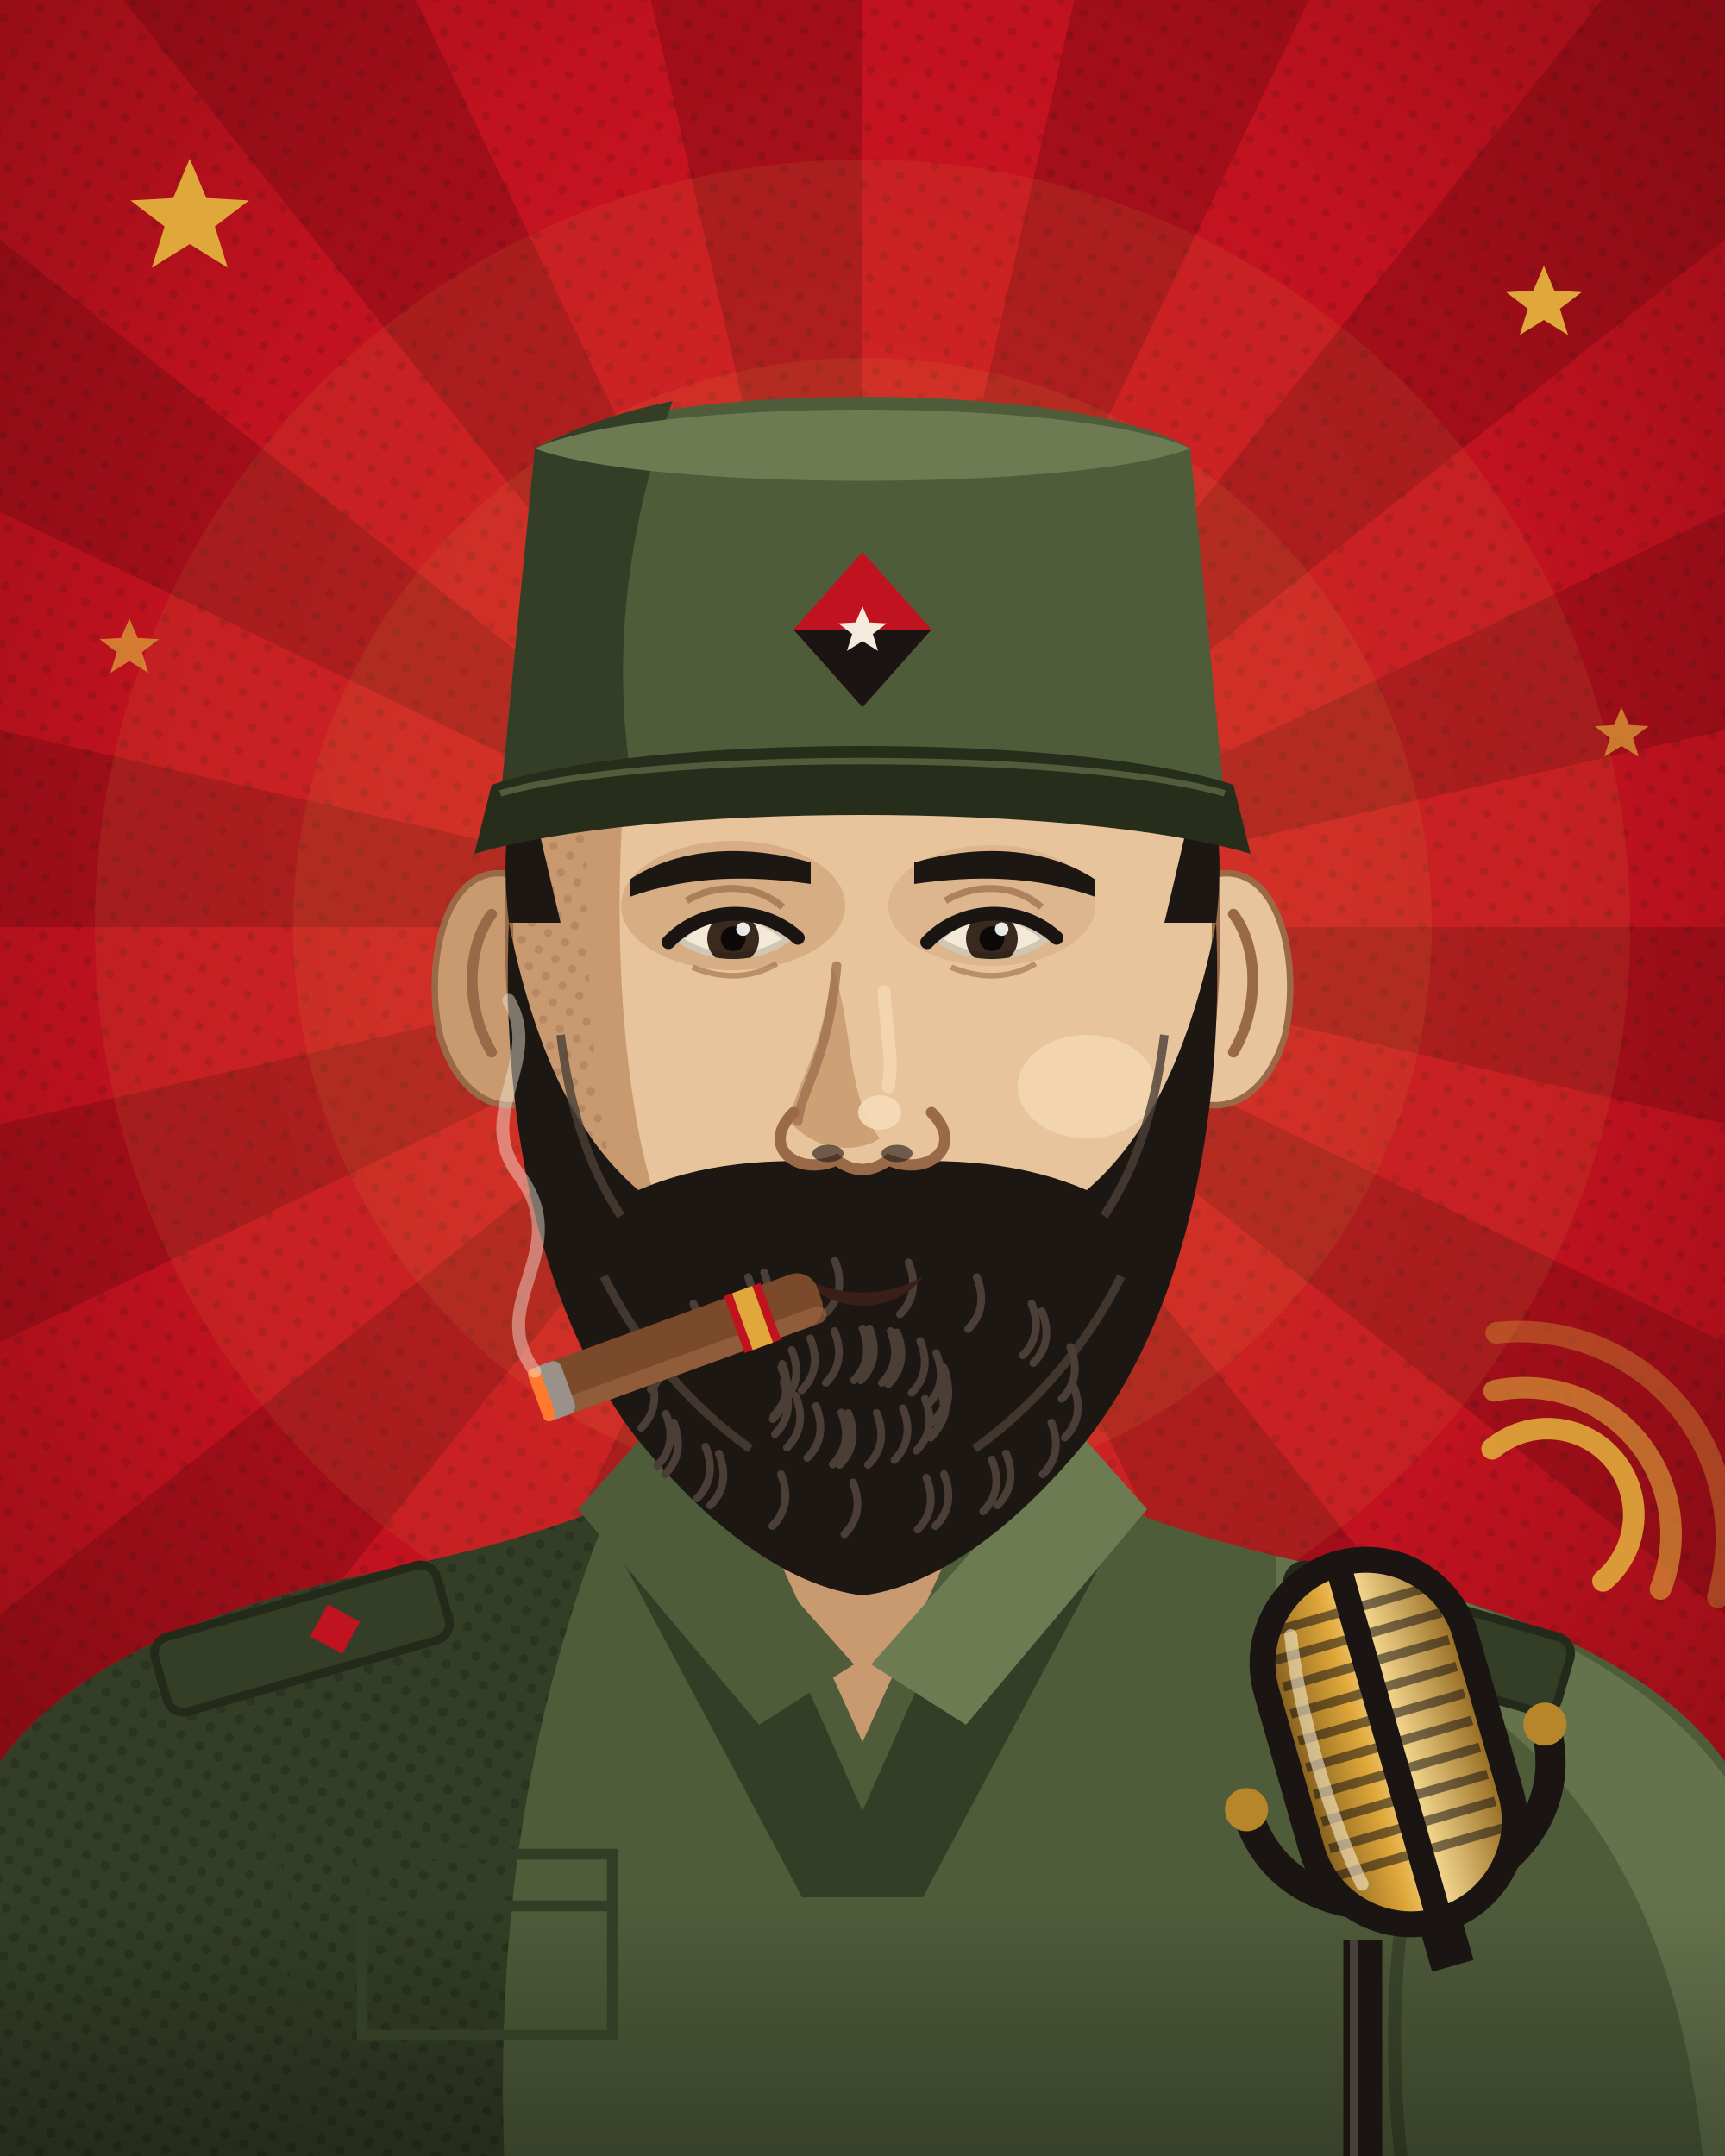
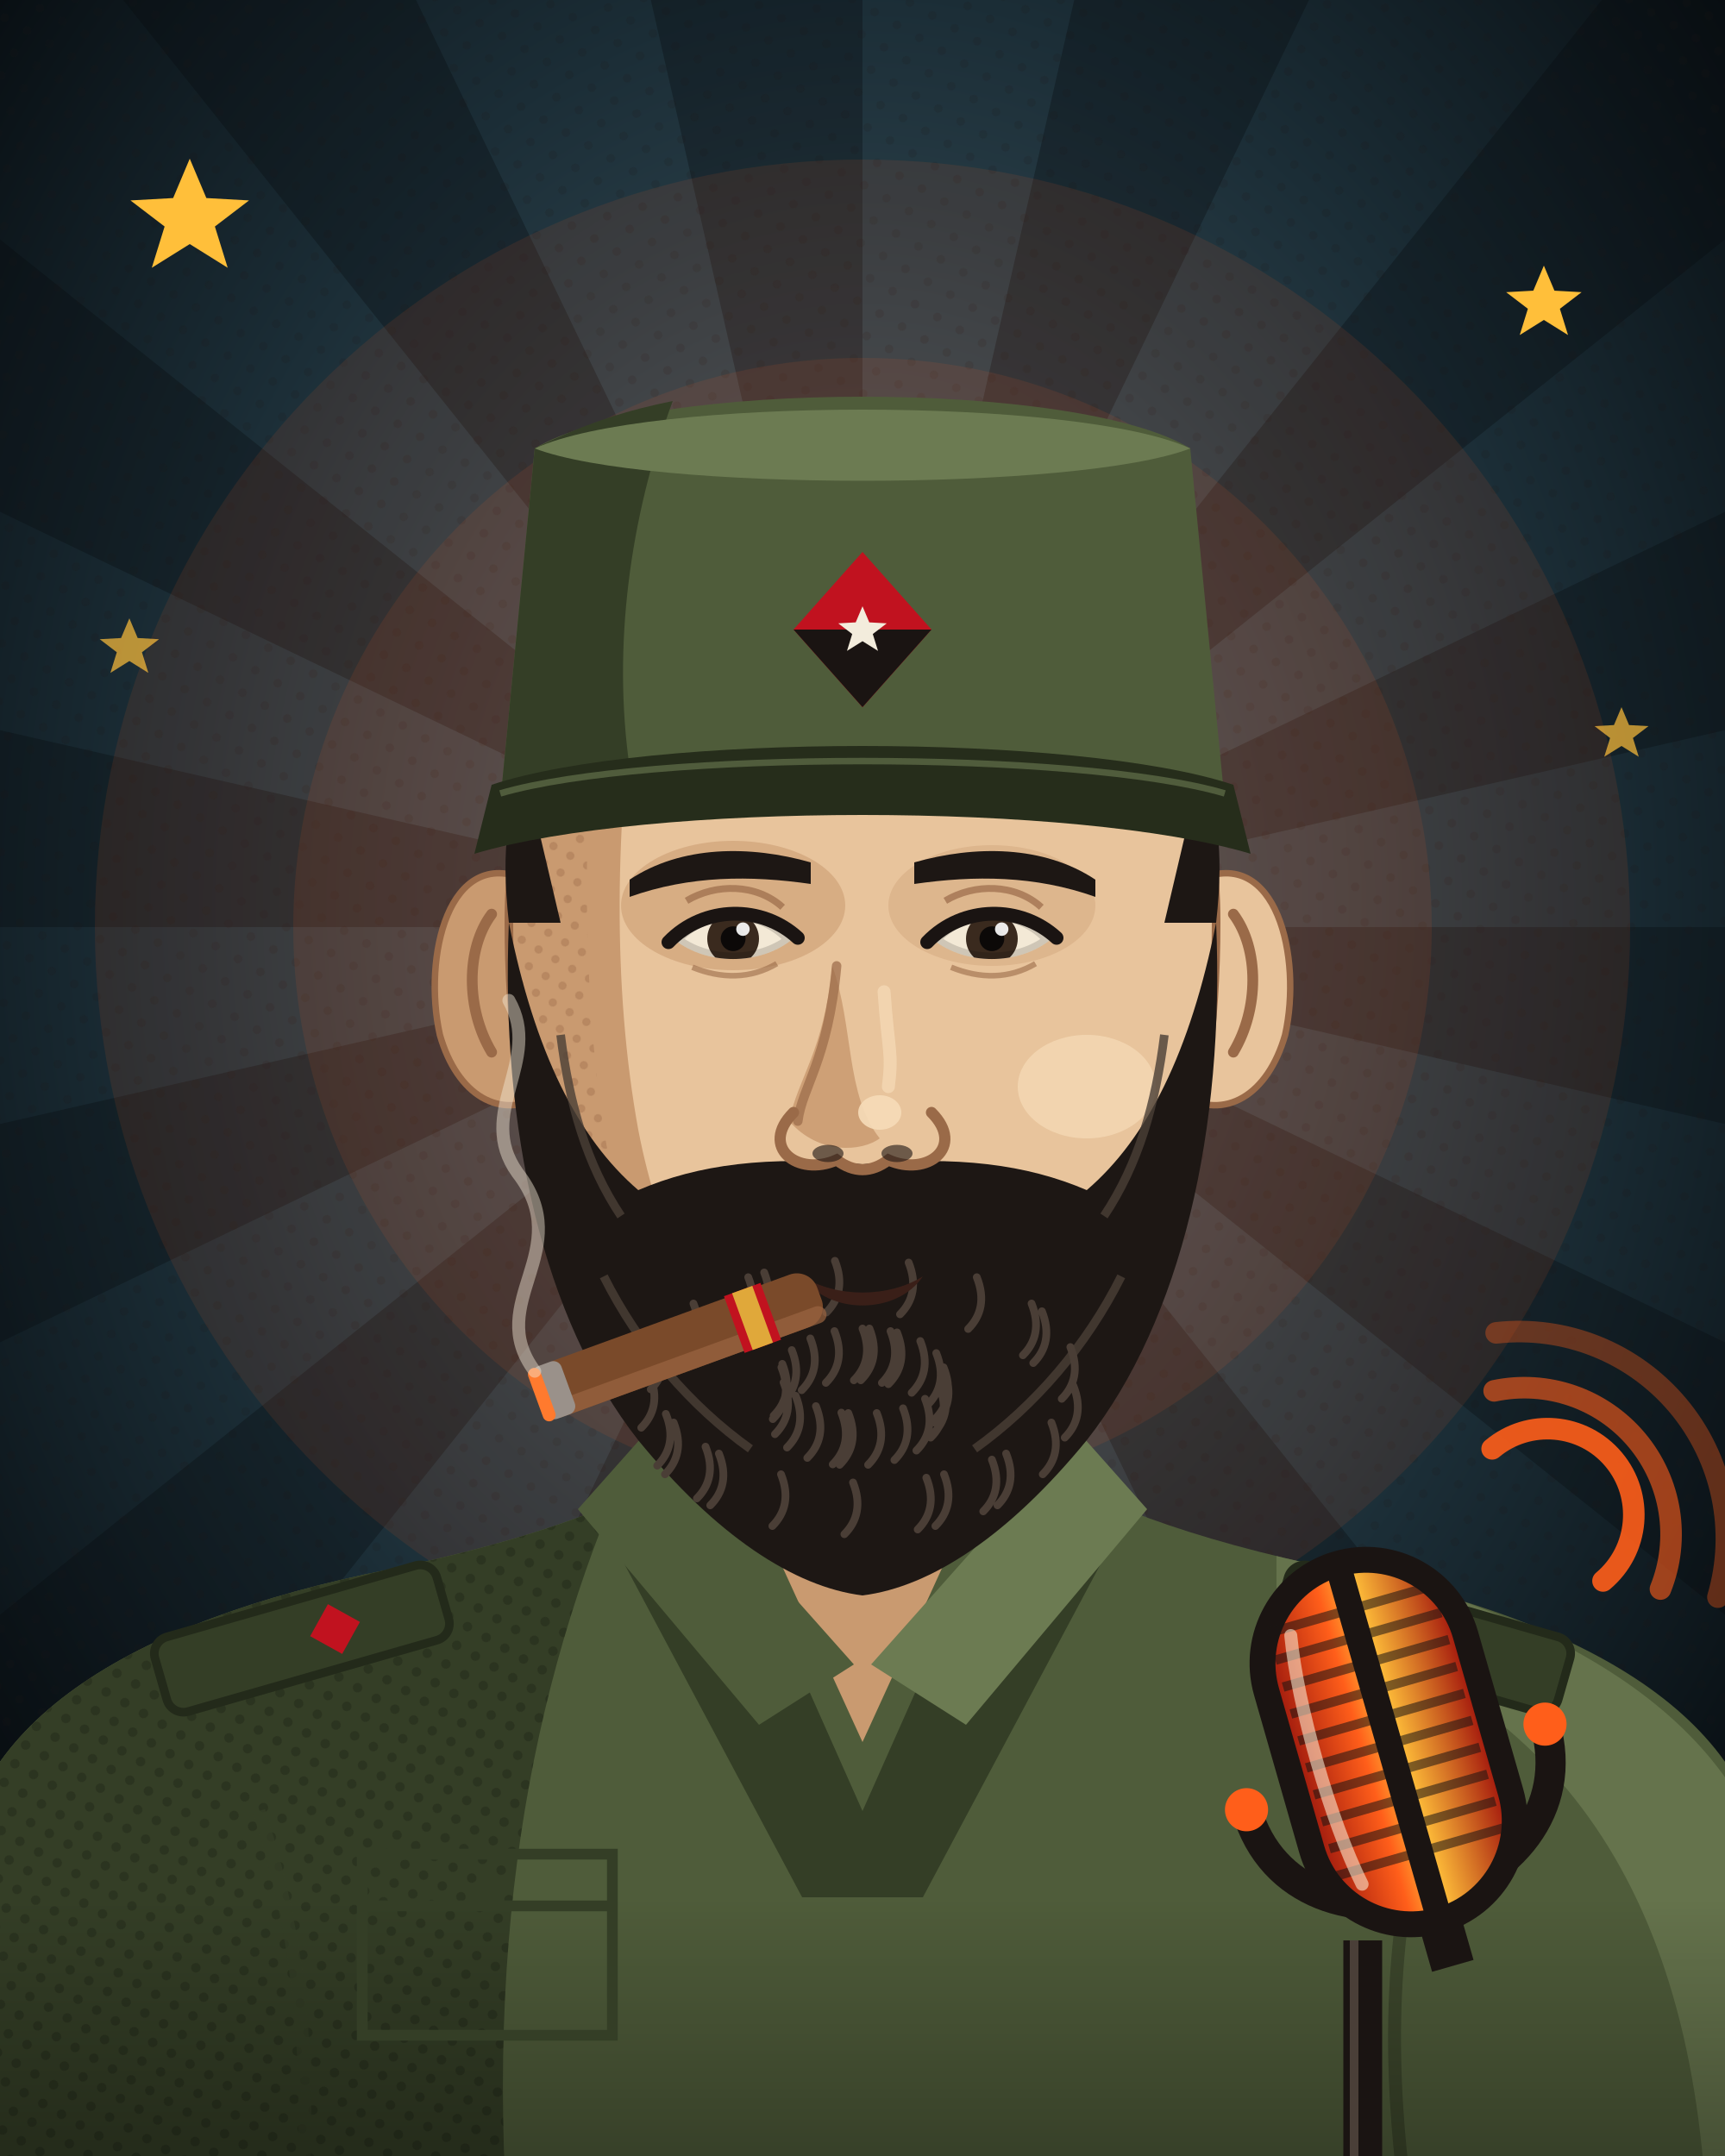
<svg xmlns="http://www.w3.org/2000/svg" viewBox="0 0 400 500" width="400" height="500" role="img" aria-label="Caricature of a bearded comandante with cap and cigar">
  <defs>
    <radialGradient id="csbg" cx="50%" cy="42%" r="70%">
-       <stop offset="0" stop-color="#dc1824" />
-       <stop offset=".6" stop-color="#c1121f" />
-       <stop offset="1" stop-color="#8f0d16" />
+       <stop offset="0" stop-color="#48636f" />
+       <stop offset=".6" stop-color="#1b2d36" />
+       <stop offset="1" stop-color="#05090c" />
    </radialGradient>
    <pattern id="csht" width="6" height="6" patternUnits="userSpaceOnUse" patternTransform="rotate(30)">
      <circle cx="3" cy="3" r="1" fill="#1a1412" opacity=".16" />
    </pattern>
    <pattern id="cshs" width="4.5" height="4.5" patternUnits="userSpaceOnUse" patternTransform="rotate(30)">
      <circle cx="2.25" cy="2.25" r=".95" fill="#9a6a48" opacity=".55" />
    </pattern>
    <pattern id="cshc" width="5" height="5" patternUnits="userSpaceOnUse" patternTransform="rotate(30)">
      <circle cx="2.5" cy="2.5" r="1.1" fill="#000" opacity=".28" />
    </pattern>
    <linearGradient id="csgrille" x1="0" y1="0" x2="1" y2="0">
-       <stop offset="0" stop-color="#8a6420" />
-       <stop offset=".35" stop-color="#e0a83a" />
-       <stop offset=".55" stop-color="#f6d991" />
-       <stop offset="1" stop-color="#9a7026" />
+       <stop offset="0" stop-color="#a8200f" />
+       <stop offset=".35" stop-color="#ff5e1a" />
+       <stop offset=".55" stop-color="#ffbf3a" />
+       <stop offset="1" stop-color="#a8200f" />
    </linearGradient>
    <linearGradient id="csshade" x1="0" y1="0" x2="0" y2="1">
      <stop offset="0" stop-color="#000" stop-opacity="0" />
      <stop offset="1" stop-color="#000" stop-opacity=".35" />
    </linearGradient>
  </defs>
  <rect width="400" height="500" fill="url(#csbg)" />
-   <path d="M200 215L900.0 215.0L882.4 370.8ZM200 215L830.7 518.7L747.3 651.4ZM200 215L636.4 762.3L503.7 845.7ZM200 215L355.8 897.4L200.0 915.0ZM200 215L44.2 897.4L-103.7 845.7ZM200 215L-236.4 762.3L-347.3 651.4ZM200 215L-430.7 518.7L-482.4 370.8ZM200 215L-500.0 215.0L-482.4 59.2ZM200 215L-430.7 -88.7L-347.3 -221.4ZM200 215L-236.4 -332.3L-103.7 -415.7ZM200 215L44.2 -467.4L200.0 -485.0ZM200 215L355.8 -467.4L503.7 -415.7ZM200 215L636.4 -332.3L747.3 -221.4ZM200 215L830.7 -88.7L882.4 59.2Z" fill="#5c070d" opacity=".32" />
+   <path d="M200 215L900.0 215.0L882.4 370.8ZM200 215L830.7 518.7L747.3 651.4ZM200 215L636.4 762.3L503.7 845.7ZM200 215L355.8 897.4L200.0 915.0ZM200 215L44.2 897.4L-103.7 845.7ZM200 215L-236.4 762.3L-347.3 651.4ZM200 215L-430.7 518.7L-482.4 370.8ZM200 215L-500.0 215.0L-482.4 59.2ZM200 215L-430.7 -88.7L-347.3 -221.4ZM200 215L-236.4 -332.3L-103.7 -415.7ZM200 215L44.2 -467.4L200.0 -485.0ZM200 215L355.8 -467.4L503.7 -415.7ZM200 215L636.4 -332.3L747.3 -221.4ZM200 215L830.7 -88.7L882.4 59.2Z" fill="#05090c" opacity=".32" />
  <rect width="400" height="500" fill="url(#csht)" opacity=".9" />
-   <circle cx="200" cy="215" r="178" fill="#e0a83a" opacity=".10" />
-   <circle cx="200" cy="215" r="132" fill="#e0a83a" opacity=".10" />
-   <path d="M0-12l3.5 8.3 9 .5-7.2 5.5 2.7 8.7L0 6l-8 5 2.7-8.7-7.2-5.5 9-.5z" transform="translate(44 50) scale(1.1)" fill="#e0a83a" opacity="1" />
-   <path d="M0-12l3.5 8.3 9 .5-7.2 5.5 2.7 8.7L0 6l-8 5 2.7-8.7-7.2-5.5 9-.5z" transform="translate(358 70) scale(0.7)" fill="#e0a83a" opacity="1" />
-   <path d="M0-12l3.5 8.3 9 .5-7.2 5.5 2.7 8.7L0 6l-8 5 2.7-8.7-7.2-5.5 9-.5z" transform="translate(30 150) scale(0.55)" fill="#e0a83a" opacity="0.7" />
-   <path d="M0-12l3.5 8.3 9 .5-7.2 5.5 2.7 8.7L0 6l-8 5 2.7-8.7-7.2-5.5 9-.5z" transform="translate(376 170) scale(0.5)" fill="#e0a83a" opacity="0.7" />
+   <circle cx="200" cy="215" r="178" fill="#ff5e1a" opacity=".10" />
+   <circle cx="200" cy="215" r="132" fill="#ff5e1a" opacity=".10" />
+   <path d="M0-12l3.5 8.3 9 .5-7.2 5.5 2.7 8.7L0 6l-8 5 2.7-8.7-7.2-5.5 9-.5z" transform="translate(44 50) scale(1.1)" fill="#ffbf3a" opacity="1" />
+   <path d="M0-12l3.5 8.3 9 .5-7.2 5.5 2.7 8.7L0 6l-8 5 2.7-8.7-7.2-5.5 9-.5z" transform="translate(358 70) scale(0.7)" fill="#ffbf3a" opacity="1" />
+   <path d="M0-12l3.5 8.3 9 .5-7.2 5.5 2.7 8.7L0 6l-8 5 2.7-8.7-7.2-5.5 9-.5z" transform="translate(30 150) scale(0.55)" fill="#ffbf3a" opacity="0.7" />
+   <path d="M0-12l3.5 8.3 9 .5-7.2 5.5 2.7 8.7L0 6l-8 5 2.7-8.7-7.2-5.5 9-.5z" transform="translate(376 170) scale(0.5)" fill="#ffbf3a" opacity="0.7" />
  <clipPath id="cssh">
    <path d="M-10 510V440C-10 400 30 376 90 364C124 357 148 348 162 338H238C252 348 276 357 310 364C370 376 410 400 410 440V510Z" />
  </clipPath>
  <path d="M-10 510V440C-10 400 30 376 90 364C124 357 148 348 162 338H238C252 348 276 357 310 364C370 376 410 400 410 440V510Z" fill="#4f5c3a" />
  <g clip-path="url(#cssh)">
    <path d="M-20 330H150C126 380 112 440 118 520H-20Z" fill="#343e26" />
    <path d="M-20 330H150C126 380 112 440 118 520H-20Z" fill="url(#cshc)" opacity=".6" />
    <path d="M296 360C360 372 404 398 412 440V520H396C394 440 362 392 296 374Z" fill="#6c7b52" opacity=".75" />
    <path d="M60 420C70 450 72 480 70 510M330 420C322 450 322 480 326 510" stroke="#343e26" stroke-width="3" fill="none" opacity=".7" />
    <rect y="440" width="400" height="70" fill="url(#csshade)" />
  </g>
  <g transform="translate(70 380) rotate(-16)">
    <rect x="-34" y="-9" width="68" height="18" rx="4" fill="#343e26" stroke="#232a1a" stroke-width="2" />
    <path d="M-6-6l6 6-6 6-6-6z" transform="translate(14 0)" fill="#c1121f" />
  </g>
  <g transform="translate(330 380) rotate(16)">
    <rect x="-34" y="-9" width="68" height="18" rx="4" fill="#343e26" stroke="#232a1a" stroke-width="2" />
    <path d="M-6-6l6 6-6 6-6-6z" transform="translate(-14 0)" fill="#c1121f" />
  </g>
  <path d="M84 430h58v42H84zM84 430h58v12H84z" fill="none" stroke="#343e26" stroke-width="2.5" />
  <circle cx="113" cy="438" r="2.5" fill="#343e26" />
  <path d="M168 290V354C182 366 218 366 232 354V290Z" fill="#e8c49c" />
  <path d="M168 290V354C174 358 180 362 188 364C182 340 180 316 182 290Z" fill="#c99a70" />
  <path d="M164 292C176 336 224 336 236 292V334C222 350 178 350 164 334Z" fill="#9a6a48" opacity=".55" />
  <path d="M160 330L200 420L240 330L262 350L214 440H186L138 350Z" fill="#343e26" />
  <path d="M168 334L200 404L232 334Z" fill="#c99a70" />
  <path d="M150 332L198 386L176 400L134 350Z" fill="#4f5c3a" />
  <path d="M250 332L202 386L224 400L266 350Z" fill="#6c7b52" />
  <path d="M122 204C104 196 98 222 102 240C106 254 116 260 126 254Z" fill="#c99a70" stroke="#9a6a48" stroke-width="1.5" />
  <path d="M114 212C108 220 108 234 114 244" stroke="#9a6a48" stroke-width="2.5" fill="none" stroke-linecap="round" />
  <path d="M278 204C296 196 302 222 298 240C294 254 284 260 274 254Z" fill="#e8c49c" stroke="#9a6a48" stroke-width="1.5" />
  <path d="M286 212C292 220 292 234 286 244" stroke="#9a6a48" stroke-width="2.5" fill="none" stroke-linecap="round" />
  <clipPath id="csface">
    <path d="M200 122C252 122 282 160 282 214C282 262 270 296 250 316C234 332 216 340 200 340C184 340 166 332 150 316C130 296 118 262 118 214C118 160 148 122 200 122Z" />
  </clipPath>
  <path d="M200 122C252 122 282 160 282 214C282 262 270 296 250 316C234 332 216 340 200 340C184 340 166 332 150 316C130 296 118 262 118 214C118 160 148 122 200 122Z" fill="#e8c49c" />
  <g clip-path="url(#csface)">
    <path d="M40 40H178C150 110 136 196 148 262C158 314 190 344 236 368H40Z" fill="#c99a70" />
    <path d="M40 40H160C140 110 130 196 140 262C148 310 172 338 206 360H40Z" fill="url(#cshs)" opacity=".7" />
    <ellipse cx="236" cy="168" rx="34" ry="22" fill="#f6dcb8" opacity=".85" />
    <ellipse cx="252" cy="252" rx="16" ry="12" fill="#f6dcb8" opacity=".7" />
    <ellipse cx="170" cy="210" rx="26" ry="15" fill="#c99a70" opacity=".55" />
    <ellipse cx="230" cy="210" rx="24" ry="14" fill="#c99a70" opacity=".35" />
    <path d="M150 340C170 324 230 324 260 340V380H150Z" fill="#9a6a48" opacity=".25" />
  </g>
  <path d="M200 122C252 122 282 160 282 214C282 262 270 296 250 316C234 332 216 340 200 340C184 340 166 332 150 316C130 296 118 262 118 214C118 160 148 122 200 122Z" fill="none" stroke="#9a6a48" stroke-width="2" />
  <path d="M118 214C116 262 126 306 148 334C166 356 184 368 200 370C216 368 234 356 252 334C274 306 284 262 282 214C276 244 266 264 252 276C238 270 222 268 200 270C178 268 162 270 148 276C134 264 124 244 118 214Z" fill="#1d1714" />
  <path d="M218.9 318.0c2 5 1 9-2 12M163.6 335.5c2 5 1 9-2 12M201.6 308.1c2 5 1 9-2 12M230.0 338.5c2 5 1 9-2 12M181.4 316.3c2 5 1 9-2 12M241.6 304.1c2 5 1 9-2 12M195.1 327.6c2 5 1 9-2 12M177.2 295.1c2 5 1 9-2 12M217.8 321.4c2 5 1 9-2 12M154.4 327.9c2 5 1 9-2 12M208.0 309.0c2 5 1 9-2 12M214.8 342.7c2 5 1 9-2 12M183.6 313.1c2 5 1 9-2 12M248.2 312.4c2 5 1 9-2 12M189.2 326.1c2 5 1 9-2 12M193.6 292.4c2 5 1 9-2 12M214.5 324.4c2 5 1 9-2 12M150.7 319.1c2 5 1 9-2 12M213.4 311.0c2 5 1 9-2 12M197.8 343.8c2 5 1 9-2 12M187.9 310.4c2 5 1 9-2 12M248.9 321.4c2 5 1 9-2 12M184.5 323.7c2 5 1 9-2 12M210.7 292.8c2 5 1 9-2 12M209.4 326.6c2 5 1 9-2 12M152.9 310.2c2 5 1 9-2 12M217.1 313.8c2 5 1 9-2 12M181.1 341.9c2 5 1 9-2 12M193.5 308.7c2 5 1 9-2 12M243.8 329.9c2 5 1 9-2 12M181.7 320.6c2 5 1 9-2 12M226.5 296.2c2 5 1 9-2 12M203.3 327.7c2 5 1 9-2 12M160.8 302.3c2 5 1 9-2 12M218.8 317.1c2 5 1 9-2 12M166.7 337.1c2 5 1 9-2 12M200.0 308.1c2 5 1 9-2 12M233.3 337.1c2 5 1 9-2 12M181.2 317.1c2 5 1 9-2 12M239.2 302.3c2 5 1 9-2 12M196.7 327.7c2 5 1 9-2 12M173.5 296.2c2 5 1 9-2 12M218.3 320.6c2 5 1 9-2 12M156.2 329.9c2 5 1 9-2 12M206.5 308.7c2 5 1 9-2 12M218.9 341.9c2 5 1 9-2 12" stroke="#4a3e36" stroke-width="1.8" fill="none" stroke-linecap="round" />
  <path d="M130 240c2 16 6 30 14 42M270 240c-2 16-6 30-14 42M140 296c8 16 20 30 34 40M260 296c-8 16-20 30-34 40" stroke="#4a3e36" stroke-width="2" fill="none" opacity=".8" />
  <path d="M186 296C194 301 206 301 214 296C208 305 192 305 186 296Z" fill="#3a1f18" />
  <path d="M200 278C184 272 166 276 156 288C170 292 186 290 200 288C214 290 230 292 244 288C234 276 216 272 200 278Z" fill="#1d1714" />
  <g transform="translate(190 300) rotate(160)">
    <rect x="0" y="-6.5" width="68" height="13" rx="5" fill="#7a4a2a" />
    <rect x="0" y="-6.5" width="68" height="4" rx="2" fill="#9a6440" opacity=".7" />
    <rect x="12" y="-7" width="9" height="14" fill="#c1121f" />
    <rect x="14" y="-7" width="5" height="14" fill="#e0a83a" />
    <rect x="62" y="-6.5" width="7" height="13" rx="2" fill="#9a918a" />
    <rect x="67" y="-6.5" width="3" height="13" rx="1.5" fill="#ff7a2e" />
  </g>
  <path d="M124 318C112 302 134 290 120 272C110 258 126 246 118 232" stroke="#f3e9d6" stroke-width="3" fill="none" opacity=".45" stroke-linecap="round" />
  <path d="M146 204C158 196 174 196 188 200L188 205C174 203 160 203 146 208Z" fill="#1d1714" />
  <path d="M254 204C242 196 226 196 212 200L212 205C226 203 240 203 254 208Z" fill="#1d1714" />
  <clipPath id="csel">
    <path d="M156.5 218C163.25 209.88 176.75 209.88 183.5 218C176.075 223.88 163.925 223.88 156.5 218Z" />
  </clipPath>
  <path d="M156.5 218C163.25 209.88 176.75 209.88 183.5 218C176.075 223.88 163.925 223.88 156.5 218Z" fill="#f3e9d6" />
  <g clip-path="url(#csel)">
    <circle cx="170" cy="217.7" r="6" fill="#3a2a1e" />
    <circle cx="170" cy="217.7" r="2.88" fill="#0c0908" />
    <circle cx="172.28" cy="215.48" r="1.56" fill="#fff" opacity=".9" />
    <path d="M156.5 218C163.25 209.88 176.75 209.88 183.5 218C176.075 223.88 163.925 223.88 156.5 218Z" fill="none" stroke="#000" stroke-opacity=".15" stroke-width="3" />
  </g>
  <path d="M155 218.5C163.25 209.88 176.75 209.88 185 217.5" fill="none" stroke="#1a1412" stroke-width="3.2" stroke-linecap="round" />
  <path d="M159.2 208.9C165.95 204.86 175.4 204.86 181.475 210.4" stroke="#9a6a48" stroke-width="1.6" fill="none" opacity=".7" />
  <path d="M160.55 224.32C167.3 227.06 174.05 227.06 180.125 223.48" stroke="#9a6a48" stroke-width="1.3" fill="none" opacity=".6" />
  <clipPath id="cser">
    <path d="M216.5 218C223.25 209.88 236.75 209.88 243.5 218C236.075 223.88 223.925 223.88 216.5 218Z" />
  </clipPath>
  <path d="M216.5 218C223.25 209.88 236.75 209.88 243.5 218C236.075 223.88 223.925 223.88 216.5 218Z" fill="#f3e9d6" />
  <g clip-path="url(#cser)">
    <circle cx="230" cy="217.7" r="6" fill="#3a2a1e" />
    <circle cx="230" cy="217.7" r="2.88" fill="#0c0908" />
    <circle cx="232.28" cy="215.48" r="1.56" fill="#fff" opacity=".9" />
    <path d="M216.5 218C223.25 209.88 236.75 209.88 243.5 218C236.075 223.88 223.925 223.88 216.5 218Z" fill="none" stroke="#000" stroke-opacity=".15" stroke-width="3" />
  </g>
  <path d="M215 218.5C223.25 209.88 236.75 209.88 245 217.5" fill="none" stroke="#1a1412" stroke-width="3.2" stroke-linecap="round" />
  <path d="M219.2 208.9C225.95 204.86 235.4 204.86 241.475 210.4" stroke="#9a6a48" stroke-width="1.6" fill="none" opacity=".7" />
  <path d="M220.55 224.32C227.3 227.06 234.05 227.06 240.125 223.48" stroke="#9a6a48" stroke-width="1.3" fill="none" opacity=".6" />
  <path d="M193.0 224C191.0 244 185.0 250 183.0 260C190.0 268 200.0 267 204.0 264C196.0 254 198.0 238 193.0 224Z" fill="#c99a70" opacity=".85" />
  <path d="M194.0 224C192.0 246 186.0 252 185.0 260" stroke="#9a6a48" stroke-width="2.2" fill="none" opacity=".7" stroke-linecap="round" />
  <path d="M184.0 258C176.0 266 185.0 273 194.0 269C198.0 272 202.0 272 206.0 269C215.0 273 224.0 266 216.0 258" stroke="#9a6a48" stroke-width="2.6" fill="none" stroke-linecap="round" />
  <ellipse cx="192.0" cy="267.5" rx="3.6" ry="2" fill="#1a1412" opacity=".6" />
  <ellipse cx="208.0" cy="267.5" rx="3.6" ry="2" fill="#1a1412" opacity=".6" />
  <ellipse cx="204.0" cy="258" rx="5" ry="4" fill="#f6dcb8" opacity=".9" />
  <path d="M205.0 230C206.0 244 207.0 244 206.0 252" stroke="#f6dcb8" stroke-width="3" fill="none" opacity=".7" stroke-linecap="round" />
  <path d="M118 214C116 196 118 186 122 180L130 214ZM282 214C284 196 282 186 278 180L270 214Z" fill="#1d1714" />
  <path d="M116 186L124 104C150 88 250 88 276 104L284 186C250 174 150 174 116 186Z" fill="#4f5c3a" />
  <path d="M116 186L124 104C136 98 146 95 156 93C146 120 142 150 146 178C134 180 124 183 116 186Z" fill="#343e26" />
  <path d="M124 104C150 92 250 92 276 104C250 114 150 114 124 104Z" fill="#6c7b52" />
  <path d="M114 182C150 170 250 170 286 182L290 198C250 186 150 186 110 198Z" fill="#262d1b" />
  <path d="M116 184C150 174 250 174 284 184" stroke="#6c7b52" stroke-width="1.5" fill="none" opacity=".6" />
  <path d="M200 128L216 146L200 164L184 146Z" fill="#c1121f" />
  <path d="M184 146L216 146L200 164Z" fill="#1a1412" />
  <path d="M0-12l3.5 8.3 9 .5-7.2 5.5 2.7 8.7L0 6l-8 5 2.7-8.7-7.2-5.5 9-.5z" transform="translate(200 146) scale(0.45)" fill="#f3ecdc" opacity="1" />
  <path d="M316 450V520" stroke="#1a1412" stroke-width="9" />
  <path d="M314 450V520" stroke="#4a3f38" stroke-width="2" />
  <g transform="translate(322 404) rotate(-16)">
    <path d="M-36 6C-36 48 36 48 36 6" stroke="#1a1412" stroke-width="7" fill="none" />
    <rect x="-5" y="38" width="10" height="16" fill="#1a1412" />
    <rect x="-27" y="-46" width="54" height="92" rx="27" fill="#1a1412" />
    <rect x="-21" y="-40" width="42" height="80" rx="21" fill="url(#csgrille)" />
    <path d="M-20 -32.0H20M-20 -25.5H20M-20 -19.0H20M-20 -12.5H20M-20 -6.0H20M-20 0.5H20M-20 7.0H20M-20 13.5H20M-20 20.0H20M-20 26.5H20" stroke="#1a1412" stroke-width="2.2" opacity=".55" />
    <rect x="-3" y="-42" width="6" height="84" fill="#1a1412" />
    <path d="M-15 -30C-18 -14 -18 14 -15 30" stroke="#fff6dc" stroke-width="3" fill="none" opacity=".55" stroke-linecap="round" />
-     <circle cx="-36" cy="6" r="5" fill="#b8862a" />
-     <circle cx="36" cy="6" r="5" fill="#b8862a" />
+     <circle cx="-36" cy="6" r="5" fill="#ff5e1a" />
+     <circle cx="36" cy="6" r="5" fill="#ff5e1a" />
  </g>
-   <g fill="none" stroke="#e0a83a" stroke-width="5" stroke-linecap="round" transform="translate(346 336) rotate(-40)">
+   <g fill="none" stroke="#ff5e1a" stroke-width="5" stroke-linecap="round" transform="translate(346 336) rotate(-40)">
    <path d="M0 0a20 20 0 0 1 0 40" opacity=".9" />
    <path d="M9-10a34 34 0 0 1 0 60" opacity=".6" />
    <path d="M18-20a48 48 0 0 1 0 80" opacity=".35" />
  </g>
</svg>
